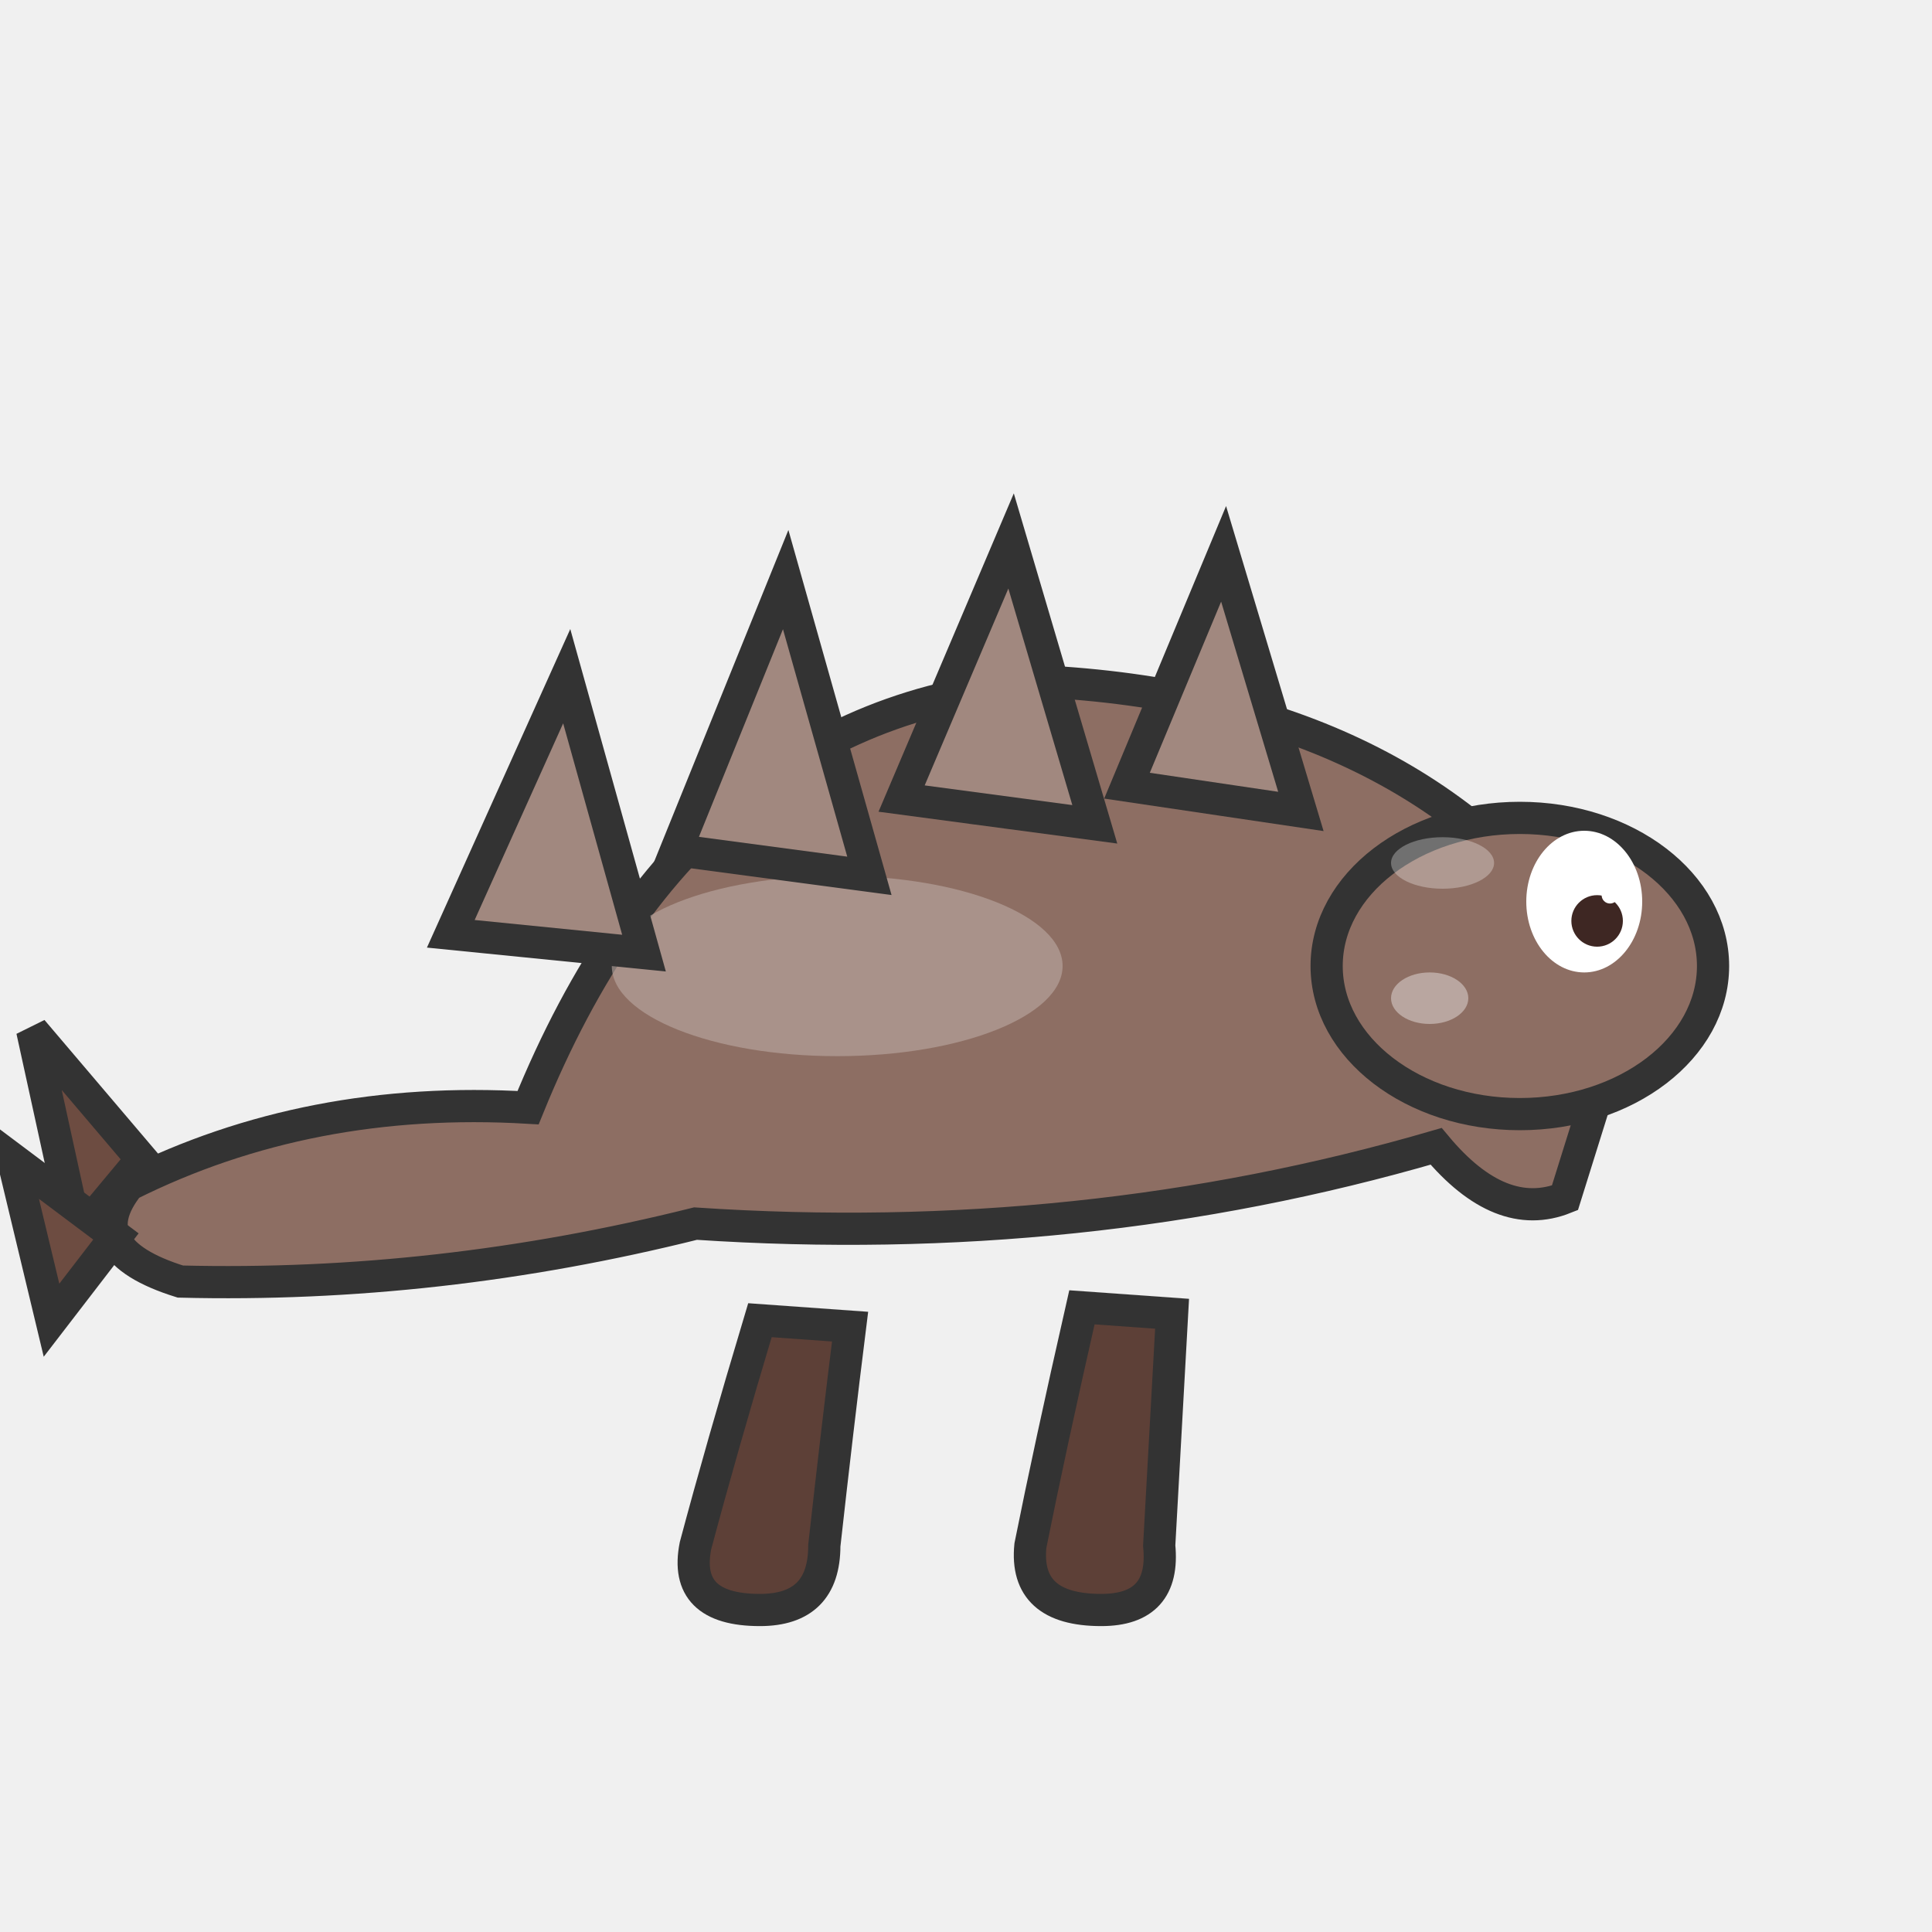
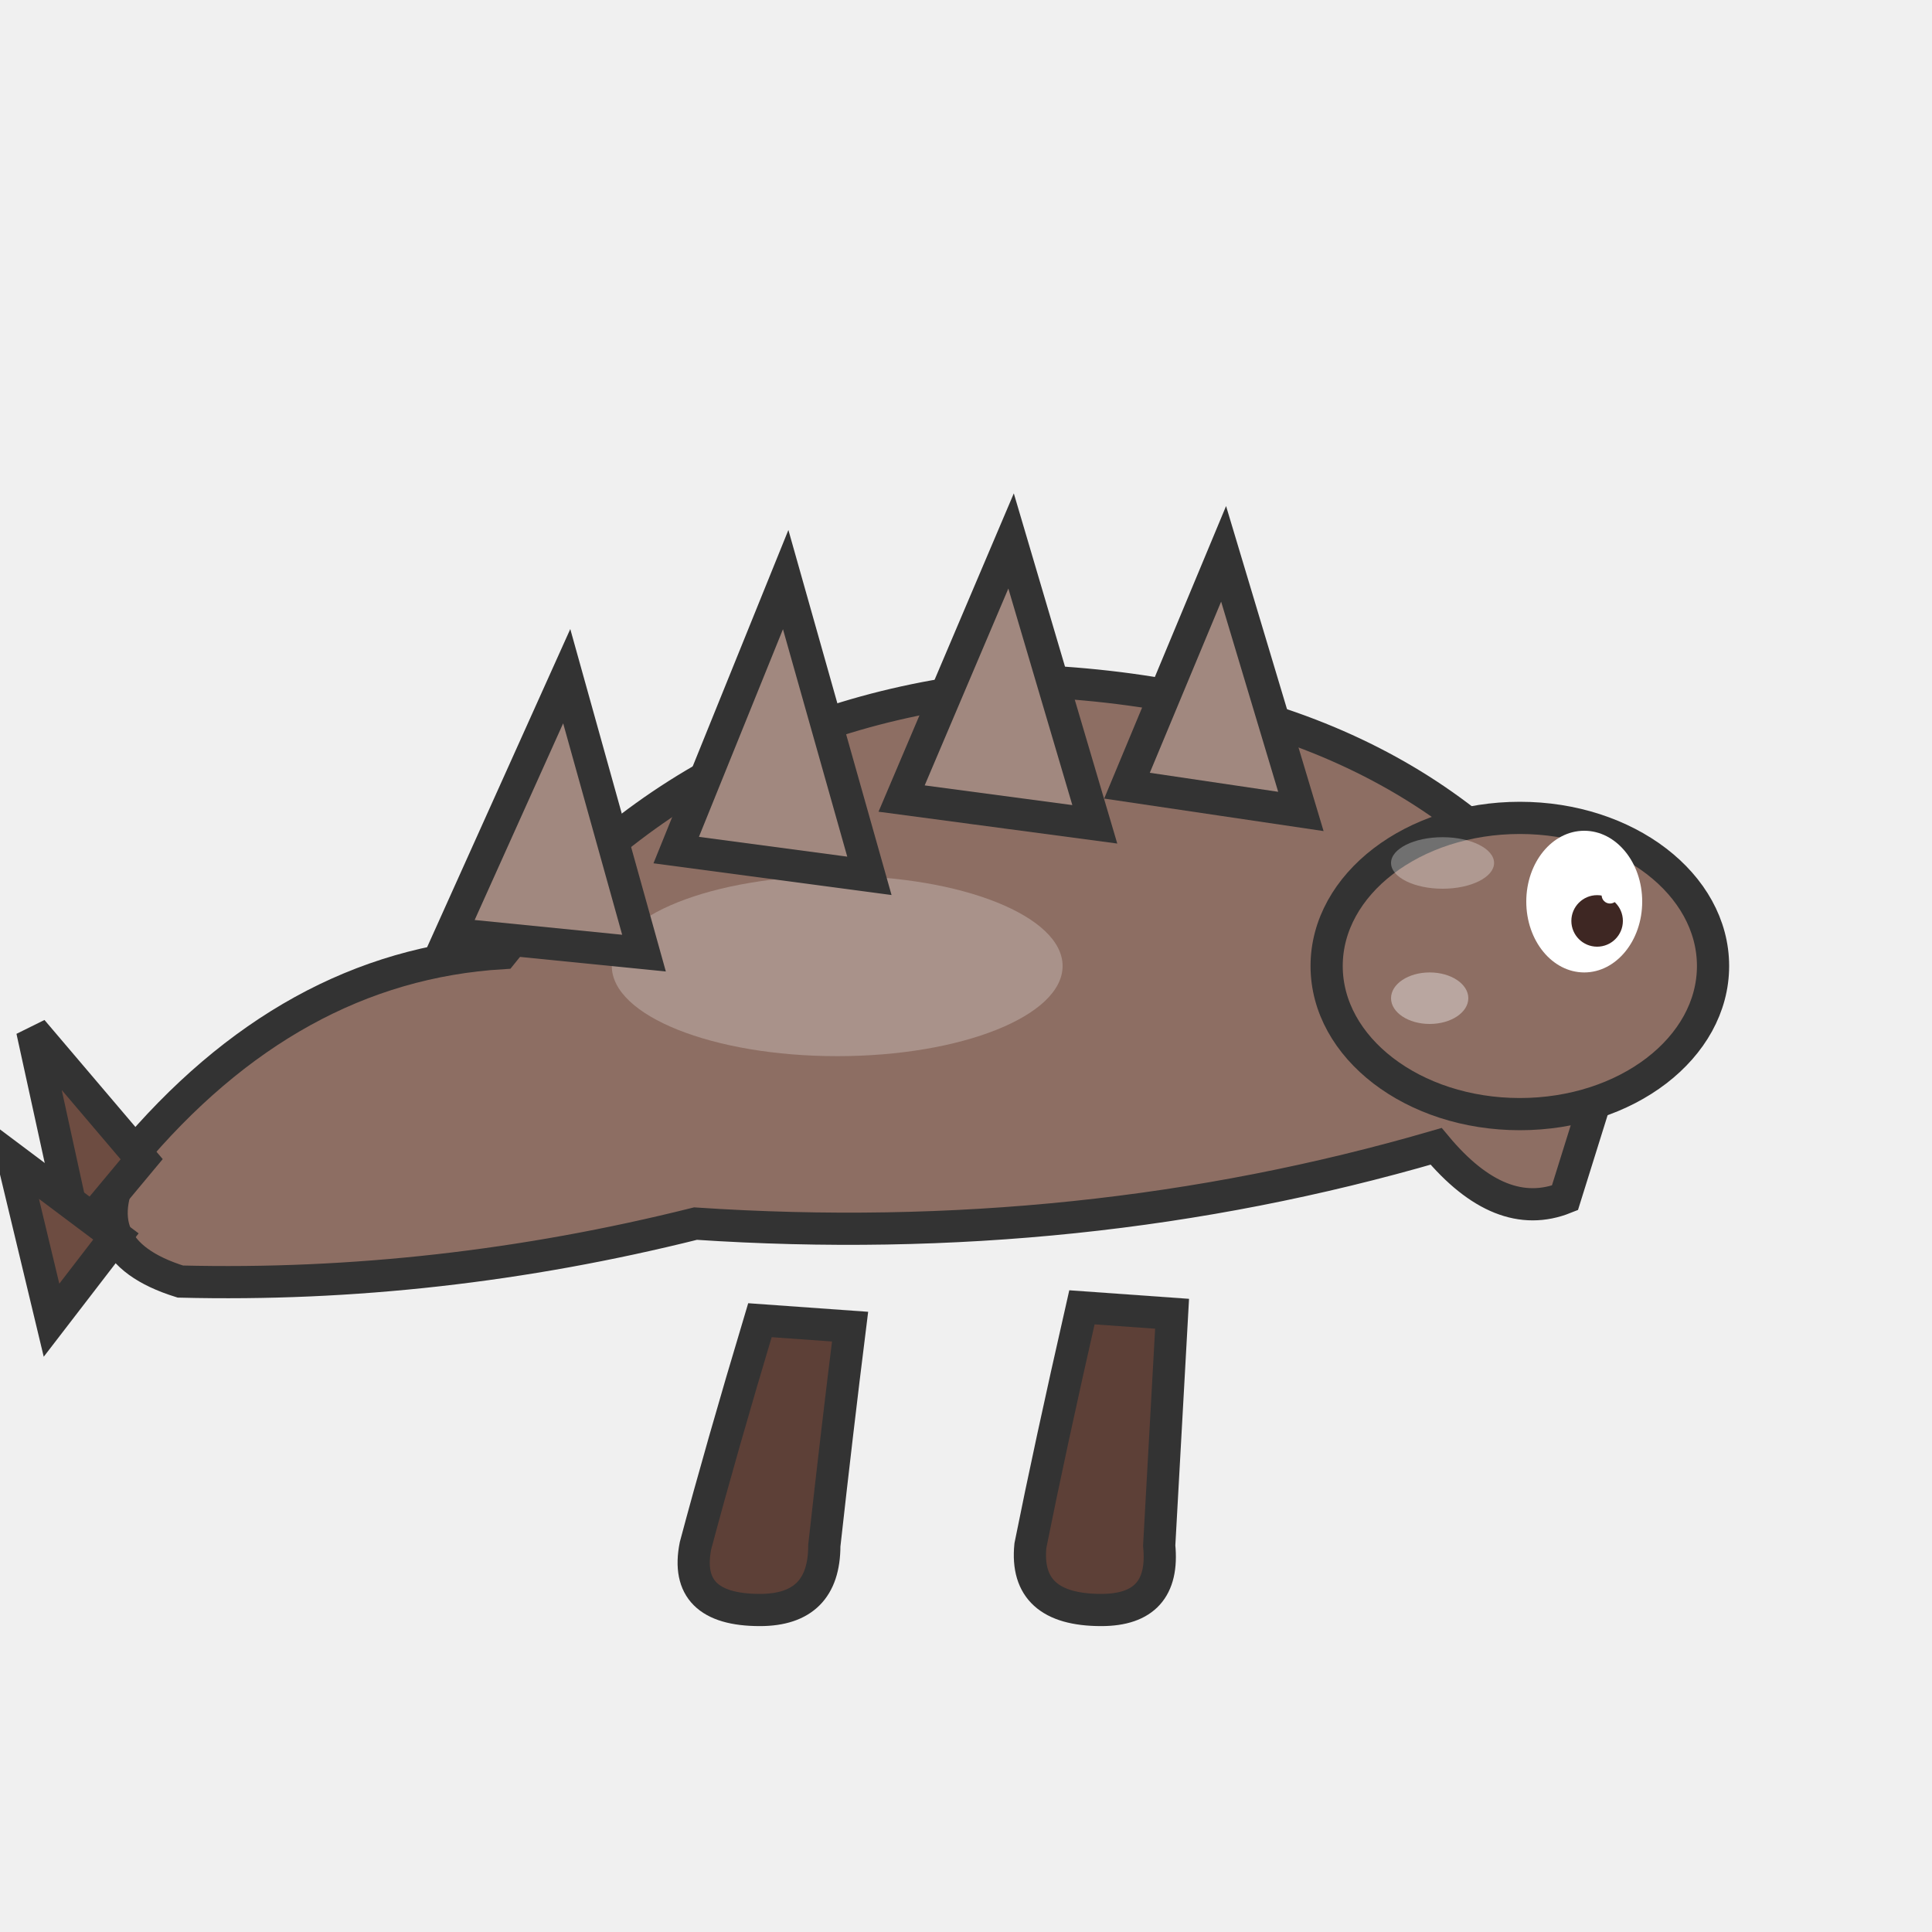
<svg xmlns="http://www.w3.org/2000/svg" viewBox="0 0 300 300">
-   <path d="M20,184 Q48,170 82,172 Q108,108 165,106 Q222,110 248,150 Q258,158 248,170 L243,186 Q233,190 223,178 Q168,194 108,190 Q68,200 28,199 Q12,194 20,184 Z" fill="#8d6e63" stroke="#333" stroke-width="5" />
+   <path d="M20,180 Q45,150 78,148 Q110,108 165,106 Q222,110 248,150 Q258,158 248,170 L243,186 Q233,190 223,178 Q168,194 108,190 Q68,200 28,199 Q12,194 20,180 Z" fill="#8d6e63" stroke="#333" stroke-width="5" />
  <ellipse cx="130" cy="150" rx="35" ry="14" opacity="0.6" fill="#bcaaa4" />
  <path d="M118,205 Q112,225 108,240 Q106,250 118,250 Q128,250 128,240 Q130,222 132,206 Z" fill="#5d4037" stroke="#333" stroke-width="5" />
  <path d="M168,203 Q163,225 160,240 Q159,250 171,250 Q181,250 180,240 Q181,222 182,204 Z" fill="#5d4037" stroke="#333" stroke-width="5" />
  <ellipse cx="236" cy="150" rx="30" ry="23" fill="#8d6e63" stroke="#333" stroke-width="5" />
  <polygon points="70,145 88,105 100,148" fill="#a1887f" stroke="#333" stroke-width="5" />
  <polygon points="105,132 122,90 135,136" fill="#a1887f" stroke="#333" stroke-width="5" />
  <polygon points="140,124 157,84 170,128" fill="#a1887f" stroke="#333" stroke-width="5" />
  <polygon points="175,122 190,86 202,126" fill="#a1887f" stroke="#333" stroke-width="5" />
  <polygon points="22,180 5,160 12,192" fill="#6d4c41" stroke="#333" stroke-width="5" />
  <polygon points="18,192 2,180 8,205" fill="#6d4c41" stroke="#333" stroke-width="5" />
  <ellipse cx="246" cy="140" rx="9" ry="11" fill="#ffffff" />
  <circle cx="248" cy="143" r="4" fill="#3e2723" />
  <circle cx="250" cy="139" r="1.3" fill="#ffffff" />
  <ellipse cx="222" cy="155" rx="6" ry="4" opacity="0.6" fill="#d7ccc8" />
  <ellipse cx="224" cy="134" rx="8" ry="4" opacity="0.3" fill="#ffffff" />
</svg>
